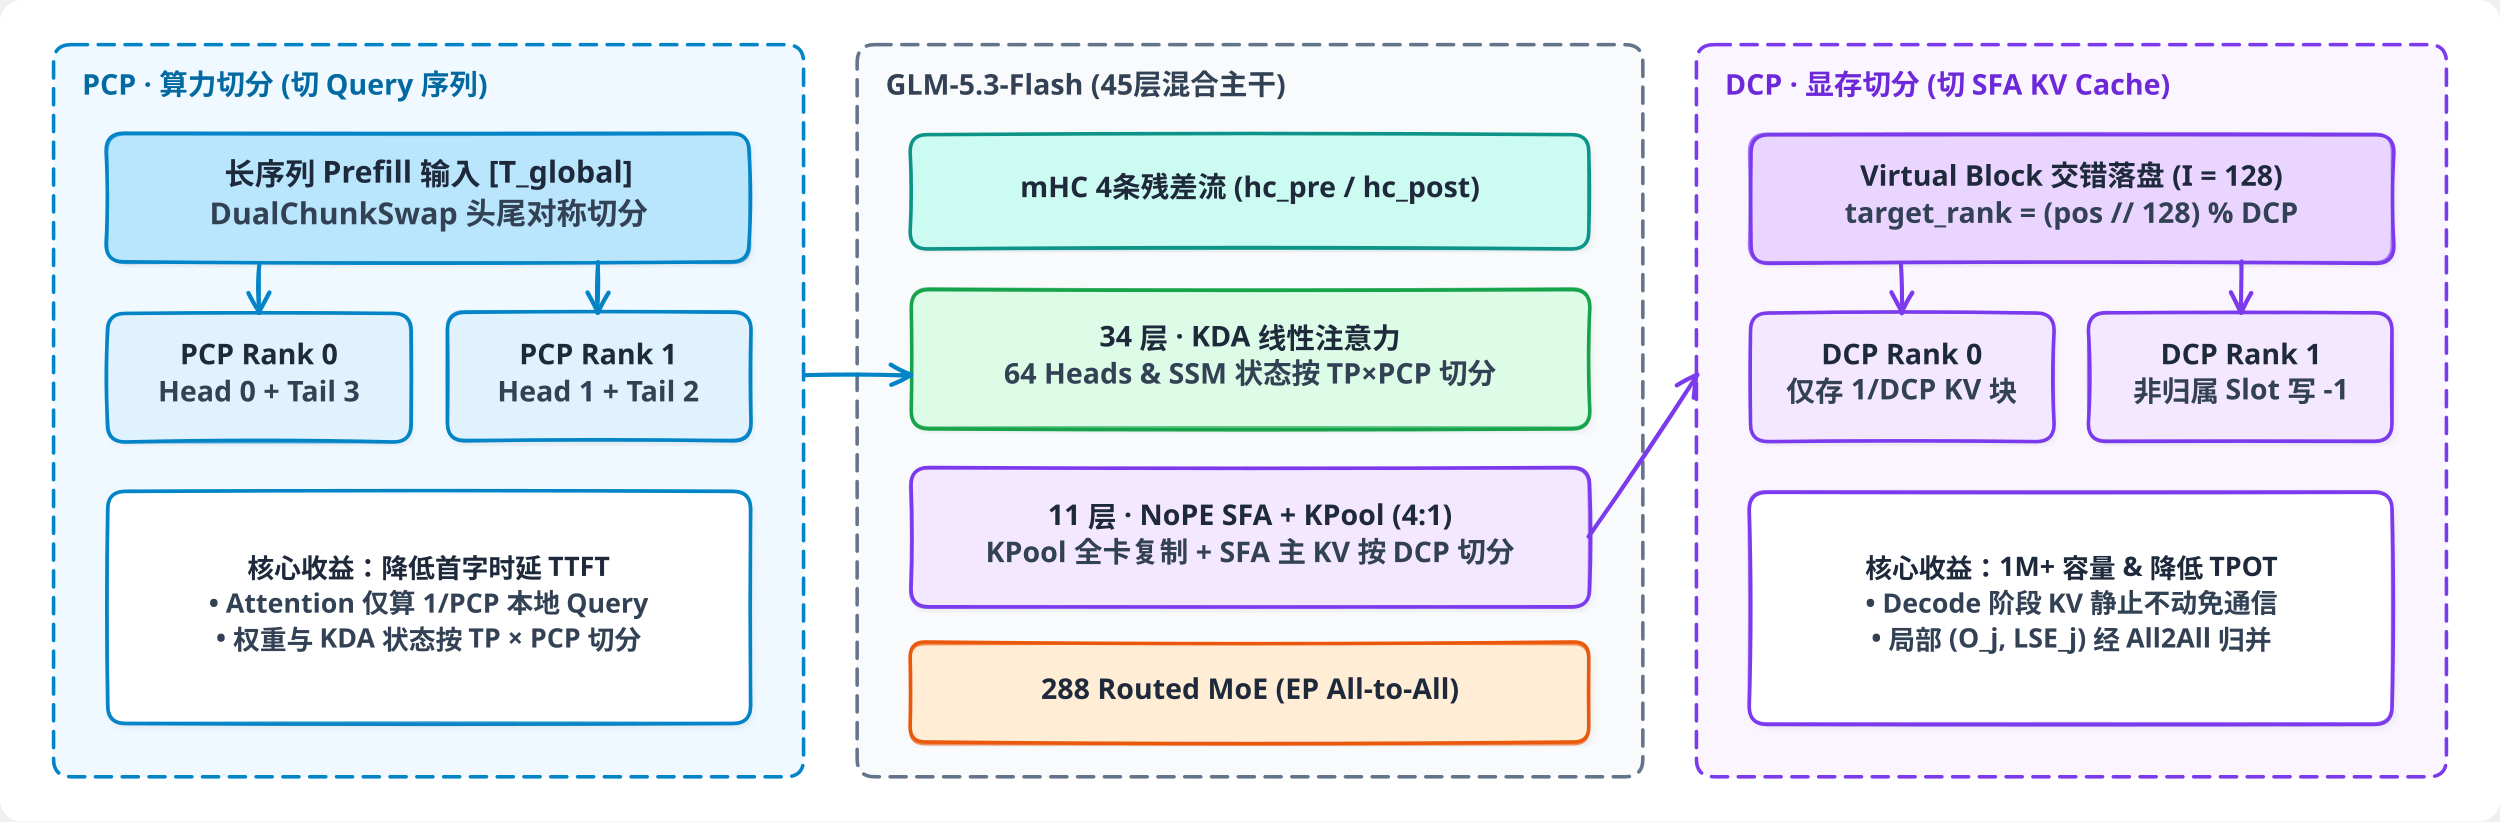
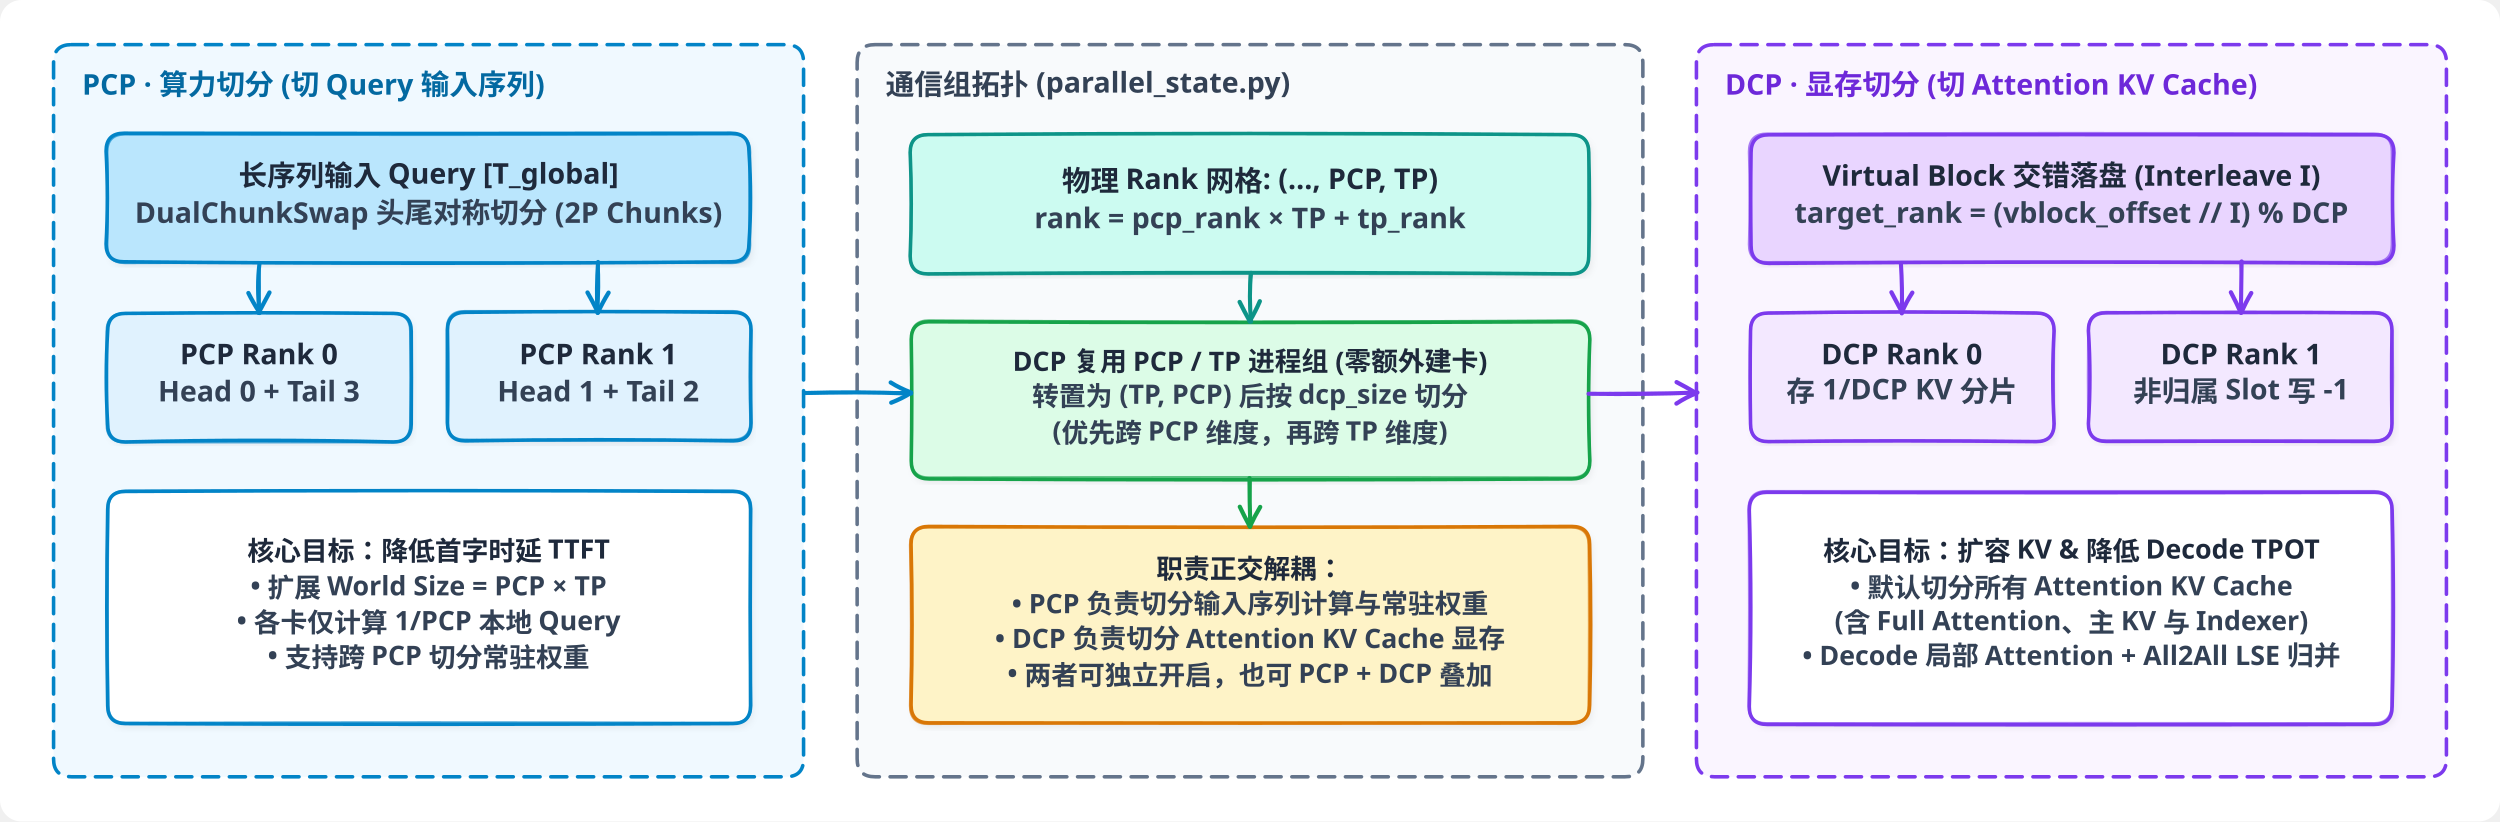
<svg xmlns="http://www.w3.org/2000/svg" viewBox="0 0 1400 460" width="1400" height="460" font-family="'Comic Sans MS', 'Segoe Print', 'Bradley Hand', 'Chalkboard SE', 'Microsoft YaHei', sans-serif">
  <defs>
    <filter id="paper-shadow" x="-2%" y="-2%" width="104%" height="106%">
      <feDropShadow dx="1.5" dy="2.5" stdDeviation="2" flood-color="#0f172a" flood-opacity="0.07" />
    </filter>
  </defs>
  <rect x="0" y="0" width="1400" height="460" fill="#ffffff" rx="12" />
  <path d="M 40.0 25 L 440.0 25 Q 450 25 450 35.0 L 450 425.0 Q 450 435 440.0 435 L 40.0 435 Q 30 435 30 425.0 L 30 35.0 Q 30 25 40.0 25 Z" fill="#f0f9ff" stroke="none" />
  <path d="M 40.0 25 L 440.0 25 Q 450 25 450 35.0 L 450 425.0 Q 450 435 440.0 435 L 40.0 435 Q 30 435 30 425.0 L 30 35.0 Q 30 25 40.0 25 Z" fill="none" stroke="#0284c7" stroke-width="2" stroke-linecap="round" stroke-linejoin="round" opacity="1" stroke-dasharray="9 6" />
  <path d="M 70.0 75 L 410.0 75 Q 420 75 420 85.0 L 420 137.0 Q 420 147 410.0 147 L 70.0 147 Q 60 147 60 137.0 L 60 85.0 Q 60 75 70.0 75 Z" fill="#bae6fd" stroke="none" filter="url(#paper-shadow)" />
  <path d="M 69.4 74.6 Q 240.0 74.9 409.4 74.6 Q 419.4 74.6 419.4 84.6 Q 421.2 111.0 419.4 136.6 Q 419.4 146.6 409.4 146.6 Q 240.0 148.2 69.4 146.6 Q 59.4 146.6 59.4 136.6 Q 60.8 111.0 59.4 84.6 Q 59.4 74.6 69.4 74.6" fill="none" stroke="#0284c7" stroke-width="2" stroke-linecap="round" stroke-linejoin="round" opacity="1" />
  <path d="M 70.0 75.2 Q 240.0 75.7 410.0 75.2 Q 420.0 75.2 420.0 85.2 Q 419.5 111.0 420.0 137.2 Q 420.0 147.2 410.0 147.2 Q 240.0 146.6 70.0 147.2 Q 60.0 147.2 60.0 137.2 Q 60.7 111.0 60.0 85.2 Q 60.0 75.2 70.0 75.2" fill="none" stroke="#0284c7" stroke-width="1.5" stroke-linecap="round" stroke-linejoin="round" opacity="0.65" />
  <path d="M 70.0 175 L 220.0 175 Q 230 175 230 185.0 L 230 237.0 Q 230 247 220.0 247 L 70.0 247 Q 60 247 60 237.0 L 60 185.0 Q 60 175 70.0 175 Z" fill="#e0f2fe" stroke="none" filter="url(#paper-shadow)" />
  <path d="M 70.3 175.5 Q 145.0 174.8 220.3 175.5 Q 230.3 175.5 230.3 185.5 Q 230.5 211.0 230.3 237.5 Q 230.3 247.5 220.3 247.5 Q 145.0 245.7 70.3 247.5 Q 60.3 247.5 60.3 237.5 Q 58.7 211.0 60.3 185.5 Q 60.3 175.5 70.3 175.5" fill="none" stroke="#0284c7" stroke-width="2" stroke-linecap="round" stroke-linejoin="round" opacity="1" />
  <path d="M 69.8 175.6 Q 145.0 174.7 219.8 175.6 Q 229.8 175.6 229.8 185.6 Q 230.4 211.0 229.8 237.6 Q 229.8 247.6 219.8 247.6 Q 145.0 247.6 69.8 247.6 Q 59.8 247.6 59.8 237.6 Q 60.1 211.0 59.8 185.6 Q 59.8 175.6 69.8 175.6" fill="none" stroke="#0284c7" stroke-width="1.5" stroke-linecap="round" stroke-linejoin="round" opacity="0.65" />
  <path d="M 260.0 175 L 410.0 175 Q 420 175 420 185.0 L 420 237.0 Q 420 247 410.0 247 L 260.0 247 Q 250 247 250 237.0 L 250 185.0 Q 250 175 260.0 175 Z" fill="#e0f2fe" stroke="none" filter="url(#paper-shadow)" />
  <path d="M 260.6 174.9 Q 335.0 174.1 410.6 174.9 Q 420.6 174.9 420.6 184.9 Q 420.1 211.0 420.6 236.9 Q 420.6 246.9 410.6 246.9 Q 335.0 245.6 260.6 246.9 Q 250.6 246.9 250.6 236.9 Q 251.0 211.0 250.6 184.9 Q 250.6 174.9 260.6 174.9" fill="none" stroke="#0284c7" stroke-width="2" stroke-linecap="round" stroke-linejoin="round" opacity="1" />
  <path d="M 260.3 174.3 Q 335.0 174.3 410.3 174.3 Q 420.3 174.3 420.3 184.3 Q 419.4 211.0 420.3 236.3 Q 420.3 246.3 410.3 246.3 Q 335.0 247.0 260.3 246.3 Q 250.3 246.3 250.3 236.3 Q 249.9 211.0 250.3 184.3 Q 250.3 174.3 260.3 174.3" fill="none" stroke="#0284c7" stroke-width="1.5" stroke-linecap="round" stroke-linejoin="round" opacity="0.65" />
  <path d="M 70.0 275 L 410.0 275 Q 420 275 420 285.0 L 420 395.0 Q 420 405 410.0 405 L 70.0 405 Q 60 405 60 395.0 L 60 285.0 Q 60 275 70.0 275 Z" fill="#ffffff" stroke="none" filter="url(#paper-shadow)" />
  <path d="M 70.3 275.2 Q 240.0 274.3 410.3 275.2 Q 420.3 275.2 420.3 285.2 Q 420.0 340.0 420.3 395.2 Q 420.3 405.2 410.3 405.2 Q 240.0 406.0 70.3 405.2 Q 60.3 405.2 60.3 395.2 Q 59.3 340.0 60.3 285.2 Q 60.3 275.2 70.3 275.2" fill="none" stroke="#0284c7" stroke-width="2" stroke-linecap="round" stroke-linejoin="round" opacity="1" />
  <path d="M 70.6 274.9 Q 240.0 274.4 410.6 274.9 Q 420.6 274.9 420.6 284.9 Q 419.3 340.0 420.6 394.9 Q 420.6 404.9 410.6 404.9 Q 240.0 404.3 70.6 404.9 Q 60.6 404.9 60.6 394.9 Q 59.9 340.0 60.6 284.9 Q 60.6 274.9 70.6 274.9" fill="none" stroke="#0284c7" stroke-width="1.5" stroke-linecap="round" stroke-linejoin="round" opacity="0.65" />
  <path d="M 490.0 25 L 910.0 25 Q 920 25 920 35.0 L 920 425.0 Q 920 435 910.0 435 L 490.0 435 Q 480 435 480 425.0 L 480 35.0 Q 480 25 490.0 25 Z" fill="#f8fafc" stroke="none" />
  <path d="M 490.0 25 L 910.0 25 Q 920 25 920 35.0 L 920 425.0 Q 920 435 910.0 435 L 490.0 435 Q 480 435 480 425.0 L 480 35.0 Q 480 25 490.0 25 Z" fill="none" stroke="#64748b" stroke-width="2" stroke-linecap="round" stroke-linejoin="round" opacity="1" stroke-dasharray="9 6" />
-   <path d="M 519.6 75 L 880.4 75 Q 890 75 890 84.6 L 890 129.4 Q 890 139 880.4 139 L 519.6 139 Q 510 139 510 129.4 L 510 84.6 Q 510 75 519.6 75 Z" fill="#ccfbf1" stroke="none" filter="url(#paper-shadow)" />
-   <path d="M 519.3 75.4 Q 700.0 74.1 880.1 75.4 Q 889.7 75.4 889.7 85.0 Q 890.5 107.0 889.7 129.8 Q 889.7 139.4 880.1 139.4 Q 700.0 137.9 519.3 139.4 Q 509.7 139.4 509.7 129.8 Q 510.9 107.0 509.7 85.0 Q 509.7 75.4 519.3 75.4" fill="none" stroke="#0d9488" stroke-width="2" stroke-linecap="round" stroke-linejoin="round" opacity="1" />
-   <path d="M 519.3 75.4 Q 700.0 74.4 880.1 75.4 Q 889.7 75.4 889.7 85.0 Q 889.2 107.0 889.7 129.8 Q 889.7 139.4 880.1 139.4 Q 700.0 139.1 519.3 139.4 Q 509.7 139.4 509.7 129.8 Q 510.8 107.0 509.7 85.0 Q 509.7 75.4 519.3 75.4" fill="none" stroke="#0d9488" stroke-width="1.5" stroke-linecap="round" stroke-linejoin="round" opacity="0.65" />
-   <path d="M 520.0 162 L 880.0 162 Q 890 162 890 172.0 L 890 230.0 Q 890 240 880.0 240 L 520.0 240 Q 510 240 510 230.0 L 510 172.0 Q 510 162 520.0 162 Z" fill="#dcfce7" stroke="none" filter="url(#paper-shadow)" />
-   <path d="M 520.3 162.2 Q 700.0 163.0 880.3 162.2 Q 890.3 162.2 890.3 172.2 Q 888.9 201.0 890.3 230.2 Q 890.3 240.2 880.3 240.2 Q 700.0 241.2 520.3 240.2 Q 510.3 240.2 510.3 230.2 Q 510.9 201.0 510.3 172.2 Q 510.3 162.2 520.3 162.2" fill="none" stroke="#16a34a" stroke-width="2" stroke-linecap="round" stroke-linejoin="round" opacity="1" />
-   <path d="M 520.3 161.5 Q 700.0 162.9 880.3 161.5 Q 890.3 161.5 890.3 171.5 Q 889.1 201.0 890.3 229.5 Q 890.3 239.5 880.3 239.5 Q 700.0 239.1 520.3 239.5 Q 510.3 239.5 510.3 229.5 Q 510.4 201.0 510.3 171.5 Q 510.3 161.5 520.3 161.5" fill="none" stroke="#16a34a" stroke-width="1.5" stroke-linecap="round" stroke-linejoin="round" opacity="0.65" />
-   <path d="M 520.0 262 L 880.0 262 Q 890 262 890 272.0 L 890 330.0 Q 890 340 880.0 340 L 520.0 340 Q 510 340 510 330.0 L 510 272.0 Q 510 262 520.0 262 Z" fill="#f3e8ff" stroke="none" filter="url(#paper-shadow)" />
-   <path d="M 520.2 261.8 Q 700.0 262.8 880.2 261.8 Q 890.2 261.8 890.2 271.8 Q 891.4 301.0 890.2 329.8 Q 890.2 339.8 880.2 339.8 Q 700.0 340.1 520.2 339.8 Q 510.2 339.8 510.2 329.8 Q 511.3 301.0 510.2 271.8 Q 510.2 261.8 520.2 261.8" fill="none" stroke="#7c3aed" stroke-width="2" stroke-linecap="round" stroke-linejoin="round" opacity="1" />
-   <path d="M 519.7 262.3 Q 700.0 261.9 879.7 262.3 Q 889.7 262.3 889.7 272.3 Q 890.2 301.0 889.7 330.3 Q 889.7 340.3 879.7 340.3 Q 700.0 339.3 519.7 340.3 Q 509.7 340.3 509.7 330.3 Q 510.8 301.0 509.7 272.3 Q 509.7 262.3 519.7 262.3" fill="none" stroke="#7c3aed" stroke-width="1.5" stroke-linecap="round" stroke-linejoin="round" opacity="0.65" />
-   <path d="M 518.4 360 L 881.6 360 Q 890 360 890 368.4 L 890 407.6 Q 890 416 881.6 416 L 518.4 416 Q 510 416 510 407.6 L 510 368.4 Q 510 360 518.4 360 Z" fill="#ffedd5" stroke="none" filter="url(#paper-shadow)" />
-   <path d="M 518.1 359.5 Q 700.0 361.4 881.3 359.5 Q 889.7 359.5 889.7 367.9 Q 889.6 388.0 889.7 407.1 Q 889.7 415.5 881.3 415.5 Q 700.0 417.3 518.1 415.5 Q 509.7 415.5 509.7 407.1 Q 510.2 388.0 509.7 367.9 Q 509.7 359.5 518.1 359.5" fill="none" stroke="#ea580c" stroke-width="2" stroke-linecap="round" stroke-linejoin="round" opacity="1" />
-   <path d="M 518.0 360.7 Q 700.0 359.9 881.2 360.7 Q 889.6 360.7 889.6 369.1 Q 889.1 388.0 889.6 408.3 Q 889.6 416.7 881.2 416.7 Q 700.0 417.0 518.0 416.7 Q 509.6 416.7 509.6 408.3 Q 509.8 388.0 509.6 369.1 Q 509.6 360.7 518.0 360.7" fill="none" stroke="#ea580c" stroke-width="1.5" stroke-linecap="round" stroke-linejoin="round" opacity="0.65" />
+   <path d="M 520.0 75 L 880.0 75 Q 890 75 890 85.0 L 890 143.0 Q 890 153 880.0 153 L 520.0 153 Q 510 153 510 143.0 L 510 85.0 Q 510 75 520.0 75 Z" fill="#ccfbf1" stroke="none" filter="url(#paper-shadow)" />
+   <path d="M 519.7 75.4 Q 700.0 74.1 879.7 75.4 Q 889.7 75.4 889.7 85.4 Q 890.5 114.0 889.7 143.4 Q 889.7 153.4 879.7 153.4 Q 700.0 151.9 519.7 153.4 Q 509.7 153.4 509.7 143.4 Q 510.9 114.0 509.7 85.4 Q 509.7 75.4 519.7 75.4" fill="none" stroke="#0d9488" stroke-width="2" stroke-linecap="round" stroke-linejoin="round" opacity="1" />
+   <path d="M 519.7 75.4 Q 700.0 74.4 879.7 75.4 Q 889.7 75.4 889.7 85.4 Q 889.2 114.0 889.7 143.4 Q 889.7 153.4 879.7 153.4 Q 700.0 153.1 519.7 153.4 Q 509.7 153.4 509.7 143.4 Q 510.8 114.0 509.7 85.4 Q 509.7 75.4 519.7 75.4" fill="none" stroke="#0d9488" stroke-width="1.5" stroke-linecap="round" stroke-linejoin="round" opacity="0.65" />
+   <path d="M 520.0 180 L 880.0 180 Q 890 180 890 190.0 L 890 258.0 Q 890 268 880.0 268 L 520.0 268 Q 510 268 510 258.0 L 510 190.0 Q 510 180 520.0 180 Z" fill="#dcfce7" stroke="none" filter="url(#paper-shadow)" />
+   <path d="M 520.3 180.2 Q 700.0 181.0 880.3 180.2 Q 890.3 180.2 890.3 190.2 Q 888.9 224.0 890.3 258.2 Q 890.3 268.2 880.3 268.2 Q 700.0 269.2 520.3 268.2 Q 510.3 268.2 510.3 258.2 Q 510.9 224.0 510.3 190.2 Q 510.3 180.2 520.3 180.2" fill="none" stroke="#16a34a" stroke-width="2" stroke-linecap="round" stroke-linejoin="round" opacity="1" />
+   <path d="M 520.3 179.5 Q 700.0 180.9 880.3 179.5 Q 890.3 179.5 890.3 189.5 Q 889.1 224.0 890.3 257.5 Q 890.3 267.5 880.3 267.5 Q 700.0 267.1 520.3 267.5 Q 510.3 267.5 510.3 257.5 Q 510.4 224.0 510.3 189.5 Q 510.3 179.5 520.3 179.5" fill="none" stroke="#16a34a" stroke-width="1.5" stroke-linecap="round" stroke-linejoin="round" opacity="0.65" />
+   <path d="M 520.0 295 L 880.0 295 Q 890 295 890 305.0 L 890 395.0 Q 890 405 880.0 405 L 520.0 405 Q 510 405 510 395.0 L 510 305.0 Q 510 295 520.0 295 Z" fill="#fef3c7" stroke="none" filter="url(#paper-shadow)" />
+   <path d="M 520.2 294.8 Q 700.0 295.8 880.2 294.8 Q 890.2 294.8 890.2 304.8 Q 891.4 350.0 890.2 394.8 Q 890.2 404.8 880.2 404.8 Q 700.0 405.1 520.2 404.8 Q 510.2 404.8 510.2 394.8 Q 511.3 350.0 510.2 304.8 Q 510.2 294.8 520.2 294.8" fill="none" stroke="#d97706" stroke-width="2" stroke-linecap="round" stroke-linejoin="round" opacity="1" />
+   <path d="M 519.7 295.3 Q 700.0 294.9 879.7 295.3 Q 889.7 295.3 889.7 305.3 Q 890.2 350.0 889.7 395.3 Q 889.7 405.3 879.7 405.3 Q 700.0 404.3 519.7 405.3 Q 509.7 405.3 509.7 395.3 Q 510.8 350.0 509.7 305.3 Q 509.7 295.3 519.7 295.3" fill="none" stroke="#d97706" stroke-width="1.5" stroke-linecap="round" stroke-linejoin="round" opacity="0.65" />
  <path d="M 960.0 25 L 1360.0 25 Q 1370 25 1370 35.0 L 1370 425.0 Q 1370 435 1360.0 435 L 960.0 435 Q 950 435 950 425.0 L 950 35.0 Q 950 25 960.0 25 Z" fill="#faf5ff" stroke="none" />
  <path d="M 960.0 25 L 1360.0 25 Q 1370 25 1370 35.0 L 1370 425.0 Q 1370 435 1360.0 435 L 960.0 435 Q 950 435 950 425.0 L 950 35.0 Q 950 25 960.0 25 Z" fill="none" stroke="#7c3aed" stroke-width="2" stroke-linecap="round" stroke-linejoin="round" opacity="1" stroke-dasharray="9 6" />
  <path d="M 990.0 75 L 1330.0 75 Q 1340 75 1340 85.0 L 1340 137.0 Q 1340 147 1330.0 147 L 990.0 147 Q 980 147 980 137.0 L 980 85.0 Q 980 75 990.0 75 Z" fill="#e9d5ff" stroke="none" filter="url(#paper-shadow)" />
  <path d="M 990.6 75.5 Q 1160.0 75.3 1330.6 75.5 Q 1340.6 75.5 1340.6 85.5 Q 1339.0 111.0 1340.6 137.5 Q 1340.6 147.5 1330.6 147.5 Q 1160.0 146.1 990.6 147.5 Q 980.6 147.5 980.6 137.5 Q 980.2 111.0 980.6 85.5 Q 980.6 75.5 990.6 75.5" fill="none" stroke="#7c3aed" stroke-width="2" stroke-linecap="round" stroke-linejoin="round" opacity="1" />
  <path d="M 989.5 74.9 Q 1160.0 74.3 1329.5 74.9 Q 1339.5 74.9 1339.5 84.9 Q 1339.8 111.0 1339.5 136.9 Q 1339.5 146.9 1329.5 146.9 Q 1160.0 146.3 989.5 146.9 Q 979.5 146.9 979.5 136.9 Q 980.3 111.0 979.5 84.9 Q 979.5 74.9 989.5 74.9" fill="none" stroke="#7c3aed" stroke-width="1.5" stroke-linecap="round" stroke-linejoin="round" opacity="0.65" />
  <path d="M 990.0 175 L 1140.0 175 Q 1150 175 1150 185.0 L 1150 237.0 Q 1150 247 1140.0 247 L 990.0 247 Q 980 247 980 237.0 L 980 185.0 Q 980 175 990.0 175 Z" fill="#f3e8ff" stroke="none" filter="url(#paper-shadow)" />
  <path d="M 990.3 175.3 Q 1065.0 174.1 1140.3 175.3 Q 1150.3 175.3 1150.3 185.3 Q 1148.8 211.0 1150.3 237.3 Q 1150.3 247.3 1140.3 247.3 Q 1065.0 246.5 990.3 247.3 Q 980.3 247.3 980.3 237.3 Q 979.9 211.0 980.3 185.3 Q 980.3 175.3 990.3 175.3" fill="none" stroke="#7c3aed" stroke-width="2" stroke-linecap="round" stroke-linejoin="round" opacity="1" />
  <path d="M 990.2 175.3 Q 1065.0 174.1 1140.2 175.3 Q 1150.2 175.3 1150.2 185.3 Q 1149.9 211.0 1150.2 237.3 Q 1150.2 247.3 1140.2 247.3 Q 1065.0 246.2 990.2 247.3 Q 980.2 247.3 980.2 237.3 Q 979.8 211.0 980.2 185.3 Q 980.2 175.3 990.2 175.3" fill="none" stroke="#7c3aed" stroke-width="1.5" stroke-linecap="round" stroke-linejoin="round" opacity="0.65" />
  <path d="M 1180.0 175 L 1330.0 175 Q 1340 175 1340 185.0 L 1340 237.0 Q 1340 247 1330.0 247 L 1180.0 247 Q 1170 247 1170 237.0 L 1170 185.0 Q 1170 175 1180.0 175 Z" fill="#f3e8ff" stroke="none" filter="url(#paper-shadow)" />
  <path d="M 1179.5 175.2 Q 1255.0 174.6 1329.5 175.2 Q 1339.5 175.2 1339.5 185.2 Q 1339.1 211.0 1339.5 237.2 Q 1339.5 247.2 1329.5 247.2 Q 1255.0 246.9 1179.5 247.2 Q 1169.5 247.2 1169.5 237.2 Q 1171.2 211.0 1169.5 185.2 Q 1169.5 175.2 1179.5 175.2" fill="none" stroke="#7c3aed" stroke-width="2" stroke-linecap="round" stroke-linejoin="round" opacity="1" />
  <path d="M 1179.5 174.8 Q 1255.0 175.7 1329.5 174.8 Q 1339.5 174.8 1339.5 184.8 Q 1340.5 211.0 1339.5 236.8 Q 1339.5 246.8 1329.5 246.8 Q 1255.0 246.9 1179.5 246.8 Q 1169.5 246.8 1169.5 236.8 Q 1169.2 211.0 1169.5 184.8 Q 1169.5 174.8 1179.5 174.8" fill="none" stroke="#7c3aed" stroke-width="1.5" stroke-linecap="round" stroke-linejoin="round" opacity="0.65" />
  <path d="M 990.0 275 L 1330.0 275 Q 1340 275 1340 285.0 L 1340 395.0 Q 1340 405 1330.0 405 L 990.0 405 Q 980 405 980 395.0 L 980 285.0 Q 980 275 990.0 275 Z" fill="#ffffff" stroke="none" filter="url(#paper-shadow)" />
  <path d="M 989.6 275.7 Q 1160.0 276.1 1329.6 275.7 Q 1339.6 275.7 1339.6 285.7 Q 1341.0 340.0 1339.6 395.7 Q 1339.6 405.7 1329.6 405.7 Q 1160.0 406.1 989.6 405.7 Q 979.6 405.7 979.6 395.7 Q 981.3 340.0 979.6 285.7 Q 979.6 275.7 989.6 275.7" fill="none" stroke="#7c3aed" stroke-width="2" stroke-linecap="round" stroke-linejoin="round" opacity="1" />
  <path d="M 989.3 275.1 Q 1160.0 275.1 1329.3 275.1 Q 1339.3 275.1 1339.3 285.1 Q 1339.9 340.0 1339.3 395.1 Q 1339.3 405.1 1329.3 405.1 Q 1160.0 404.9 989.3 405.1 Q 979.3 405.1 979.3 395.1 Q 979.9 340.0 979.3 285.1 Q 979.3 275.1 989.3 275.1" fill="none" stroke="#7c3aed" stroke-width="1.5" stroke-linecap="round" stroke-linejoin="round" opacity="0.65" />
  <path d="M 145.3 147.6 Q 143.7 160.8 145.4 175.3" fill="none" stroke="#0284c7" stroke-width="2.3" stroke-linecap="round" />
  <path d="M 145.1 146.8 Q 145.7 160.6 145.1 175.3" fill="none" stroke="#0284c7" stroke-width="1.4" stroke-linecap="round" />
  <path d="M 144.8 175.2 Q 148.0 169.3 150.9 163.8" fill="none" stroke="#0284c7" stroke-width="2.4" stroke-linecap="round" />
  <path d="M 145.2 174.8 Q 141.6 169.2 139.1 164.1" fill="none" stroke="#0284c7" stroke-width="2.4" stroke-linecap="round" />
  <path d="M 334.9 146.7 Q 333.9 161.9 334.6 175.2" fill="none" stroke="#0284c7" stroke-width="2.3" stroke-linecap="round" />
  <path d="M 335.1 147.4 Q 335.9 160.2 334.8 175.1" fill="none" stroke="#0284c7" stroke-width="1.4" stroke-linecap="round" />
  <path d="M 334.8 175.1 Q 337.4 169.4 340.8 163.9" fill="none" stroke="#0284c7" stroke-width="2.4" stroke-linecap="round" />
  <path d="M 334.9 175.0 Q 331.9 168.9 329.0 163.8" fill="none" stroke="#0284c7" stroke-width="2.4" stroke-linecap="round" />
+   <path d="M 700.6 152.8 Q 699.3 165.5 700.6 180.1" fill="none" stroke="#0d9488" stroke-width="2.3" stroke-linecap="round" />
+   <path d="M 700.0 152.7 Q 699.5 167.3 700.4 179.9" fill="none" stroke="#0d9488" stroke-width="1.4" stroke-linecap="round" />
+   <path d="M 699.8 179.9 Q 703.2 174.2 705.5 168.7" fill="none" stroke="#0d9488" stroke-width="2.4" stroke-linecap="round" />
+   <path d="M 700.0 180.1 Q 696.6 174.0 694.2 169.1" fill="none" stroke="#0d9488" stroke-width="2.4" stroke-linecap="round" />
+   <path d="M 699.7 267.7 Q 699.7 280.7 700.2 294.9" fill="none" stroke="#16a34a" stroke-width="2.3" stroke-linecap="round" />
+   <path d="M 700.3 268.1 Q 699.8 281.7 699.8 295.0" fill="none" stroke="#16a34a" stroke-width="1.4" stroke-linecap="round" />
+   <path d="M 699.9 294.9 Q 702.6 289.1 705.7 283.9" fill="none" stroke="#16a34a" stroke-width="2.4" stroke-linecap="round" />
+   <path d="M 699.9 294.8 Q 696.7 288.9 694.3 283.8" fill="none" stroke="#16a34a" stroke-width="2.4" stroke-linecap="round" />
  <path d="M 1064.5 147.3 Q 1065.4 161.7 1065.0 175.5" fill="none" stroke="#7c3aed" stroke-width="2.3" stroke-linecap="round" />
  <path d="M 1064.9 147.2 Q 1064.7 160.2 1065.3 174.7" fill="none" stroke="#7c3aed" stroke-width="1.4" stroke-linecap="round" />
  <path d="M 1065.0 175.0 Q 1067.5 169.1 1070.9 163.9" fill="none" stroke="#7c3aed" stroke-width="2.4" stroke-linecap="round" />
  <path d="M 1065.2 175.0 Q 1062.5 169.9 1059.2 163.7" fill="none" stroke="#7c3aed" stroke-width="2.4" stroke-linecap="round" />
  <path d="M 1255.3 146.4 Q 1255.1 162.5 1254.9 174.9" fill="none" stroke="#7c3aed" stroke-width="2.3" stroke-linecap="round" />
  <path d="M 1254.8 147.4 Q 1255.6 160.3 1255.2 174.7" fill="none" stroke="#7c3aed" stroke-width="1.4" stroke-linecap="round" />
  <path d="M 1255.1 175.2 Q 1257.5 169.5 1260.7 164.1" fill="none" stroke="#7c3aed" stroke-width="2.4" stroke-linecap="round" />
  <path d="M 1254.8 175.0 Q 1252.6 169.9 1249.3 163.7" fill="none" stroke="#7c3aed" stroke-width="2.4" stroke-linecap="round" />
-   <path d="M 450.4 210.1 Q 479.1 209.2 510.2 210.4" fill="none" stroke="#0284c7" stroke-width="2.3" stroke-linecap="round" />
-   <path d="M 450.2 210.2 Q 480.2 210.1 509.9 209.6" fill="none" stroke="#0284c7" stroke-width="1.4" stroke-linecap="round" />
-   <path d="M 510.2 209.8 Q 504.0 207.5 498.8 204.2" fill="none" stroke="#0284c7" stroke-width="2.4" stroke-linecap="round" />
-   <path d="M 509.8 210.2 Q 505.0 213.2 499.1 215.5" fill="none" stroke="#0284c7" stroke-width="2.4" stroke-linecap="round" />
-   <path d="M 889.6 300.5 Q 921.1 256.0 950.6 209.8" fill="none" stroke="#7c3aed" stroke-width="2.3" stroke-linecap="round" />
-   <path d="M 890.2 300.3 Q 920.3 254.8 950.1 210.3" fill="none" stroke="#7c3aed" stroke-width="1.4" stroke-linecap="round" />
-   <path d="M 949.8 210.1 Q 944.2 212.6 939.0 215.8" fill="none" stroke="#7c3aed" stroke-width="2.4" stroke-linecap="round" />
-   <path d="M 949.9 210.2 Q 949.2 215.7 948.5 222.7" fill="none" stroke="#7c3aed" stroke-width="2.4" stroke-linecap="round" />
-   <text x="46.0" y="53.0" font-size="16" font-weight="700" fill="#0369a1" text-anchor="start">PCP · 算力切分 (切 Query 序列)</text>
-   <text x="240.0" y="103.5" font-size="17" font-weight="700" fill="#1e293b" text-anchor="middle">长序列 Prefill 输入 [T_global]</text>
-   <text x="240.0" y="125.6" font-size="17" font-weight="600" fill="#334155" text-anchor="middle">DualChunkSwap 头尾对称切分</text>
+   <path d="M 450.4 220.1 Q 479.1 219.2 510.2 220.4" fill="none" stroke="#0284c7" stroke-width="2.3" stroke-linecap="round" />
+   <path d="M 450.2 220.2 Q 480.2 220.1 509.9 219.6" fill="none" stroke="#0284c7" stroke-width="1.4" stroke-linecap="round" />
+   <path d="M 510.2 219.8 Q 504.0 217.5 498.8 214.2" fill="none" stroke="#0284c7" stroke-width="2.4" stroke-linecap="round" />
+   <path d="M 509.8 220.2 Q 505.0 223.2 499.1 225.5" fill="none" stroke="#0284c7" stroke-width="2.4" stroke-linecap="round" />
+   <path d="M 889.6 220.5 Q 921.1 221.0 950.6 219.8" fill="none" stroke="#7c3aed" stroke-width="2.3" stroke-linecap="round" />
+   <path d="M 890.2 220.3 Q 920.3 219.8 950.1 220.3" fill="none" stroke="#7c3aed" stroke-width="1.4" stroke-linecap="round" />
+   <path d="M 949.8 220.1 Q 944.1 216.7 938.9 214.0" fill="none" stroke="#7c3aed" stroke-width="2.4" stroke-linecap="round" />
+   <path d="M 949.9 220.2 Q 944.3 222.4 938.8 226.0" fill="none" stroke="#7c3aed" stroke-width="2.4" stroke-linecap="round" />
+   <text x="46.0" y="53.0" font-size="16" font-weight="700" fill="#0369a1" text-anchor="start">PCP · 算力切分 (切 Query 输入序列)</text>
+   <text x="240.0" y="104.0" font-size="16" font-weight="700" fill="#1e293b" text-anchor="middle">长序列输入 Query [T_global]</text>
+   <text x="240.0" y="124.8" font-size="16" font-weight="600" fill="#334155" text-anchor="middle">DualChunkSwap 头尾对称切分 (2P Chunks)</text>
  <text x="145.0" y="204.0" font-size="16" font-weight="700" fill="#1e293b" text-anchor="middle">PCP Rank 0</text>
  <text x="145.0" y="224.8" font-size="16" font-weight="600" fill="#334155" text-anchor="middle">Head 0 + Tail 3</text>
  <text x="335.0" y="204.0" font-size="16" font-weight="700" fill="#1e293b" text-anchor="middle">PCP Rank 1</text>
  <text x="335.0" y="224.8" font-size="16" font-weight="600" fill="#334155" text-anchor="middle">Head 1 + Tail 2</text>
-   <text x="240.0" y="323.6" font-size="15" font-weight="700" fill="#1e293b" text-anchor="middle">核心收益：降低首字时延 TTFT</text>
-   <text x="240.0" y="343.1" font-size="15" font-weight="600" fill="#334155" text-anchor="middle">• Attention 仅算 1/PCP 本地 Query</text>
-   <text x="240.0" y="362.6" font-size="15" font-weight="600" fill="#334155" text-anchor="middle">• 权重与 KDA 状态按 TP × PCP 切分</text>
-   <text x="496.0" y="53.0" font-size="16" font-weight="700" fill="#334155" text-anchor="start">GLM-5.3-Flash (45层混合主干)</text>
-   <text x="700.0" y="110.4" font-size="16" font-weight="700" fill="#1e293b" text-anchor="middle">mHC 4条残差流 (hc_pre / hc_post)</text>
-   <text x="700.0" y="194.0" font-size="16" font-weight="700" fill="#1e293b" text-anchor="middle">34 层 · KDA 线性注意力</text>
-   <text x="700.0" y="214.8" font-size="16" font-weight="600" fill="#334155" text-anchor="middle">64 Heads &amp; SSM 状态按 TP×PCP 切分</text>
-   <text x="700.0" y="294.0" font-size="16" font-weight="700" fill="#1e293b" text-anchor="middle">11 层 · NoPE SFA + KPool (4:1)</text>
-   <text x="700.0" y="314.8" font-size="16" font-weight="600" fill="#334155" text-anchor="middle">KPool 全卡复制 + SFA 主 KV 按 DCP 切分</text>
-   <text x="700.0" y="391.4" font-size="16" font-weight="700" fill="#1e293b" text-anchor="middle">288 Routed MoE (EP All-to-All)</text>
-   <text x="966.0" y="53.0" font-size="16" font-weight="700" fill="#6d28d9" text-anchor="start">DCP · 显存切分 (切 SFA KV Cache)</text>
-   <text x="1160.0" y="104.0" font-size="16" font-weight="700" fill="#1e293b" text-anchor="middle">Virtual Block 交错落盘 (I = 128)</text>
-   <text x="1160.0" y="124.8" font-size="16" font-weight="600" fill="#334155" text-anchor="middle">target_rank = (pos // 128) % DCP</text>
+   <text x="240.0" y="313.9" font-size="15" font-weight="700" fill="#1e293b" text-anchor="middle">核心目标：降低首字时延 TTFT</text>
+   <text x="240.0" y="333.4" font-size="15" font-weight="600" fill="#334155" text-anchor="middle">• 扩展 World Size = PCP × TP</text>
+   <text x="240.0" y="352.9" font-size="15" font-weight="600" fill="#334155" text-anchor="middle">• 各卡仅计算 1/PCP 本地 Query</text>
+   <text x="240.0" y="372.4" font-size="15" font-weight="600" fill="#334155" text-anchor="middle">• 支持跨 PCP 切分常驻权重</text>
+   <text x="496.0" y="53.0" font-size="16" font-weight="700" fill="#334155" text-anchor="start">通信组拓扑 (parallel_state.py)</text>
+   <text x="700.0" y="107.0" font-size="16" font-weight="700" fill="#1e293b" text-anchor="middle">物理 Rank 网格: (..., PCP, TP)</text>
+   <text x="700.0" y="127.8" font-size="16" font-weight="600" fill="#334155" text-anchor="middle">rank = pcp_rank × TP + tp_rank</text>
+   <text x="700.0" y="207.7" font-size="15" font-weight="700" fill="#1e293b" text-anchor="middle">DCP 复用 PCP / TP 进程组 (零额外建卡)</text>
+   <text x="700.0" y="227.2" font-size="15" font-weight="600" fill="#334155" text-anchor="middle">转置为 (TP, PCP) 后按 dcp_size 切分</text>
+   <text x="700.0" y="246.7" font-size="15" font-weight="600" fill="#334155" text-anchor="middle">(优先跨 PCP 维度，再跨 TP 维度)</text>
+   <text x="700.0" y="323.9" font-size="15" font-weight="700" fill="#1e293b" text-anchor="middle">职责正交解耦：</text>
+   <text x="700.0" y="343.4" font-size="15" font-weight="600" fill="#334155" text-anchor="middle">• PCP 负责切分输入序列计算与常驻权重</text>
+   <text x="700.0" y="362.9" font-size="15" font-weight="600" fill="#334155" text-anchor="middle">• DCP 负责切分 Attention KV Cache 显存</text>
+   <text x="700.0" y="382.4" font-size="15" font-weight="600" fill="#334155" text-anchor="middle">• 两者可独立开启，也可 PCP + DCP 叠加</text>
+   <text x="966.0" y="53.0" font-size="16" font-weight="700" fill="#6d28d9" text-anchor="start">DCP · 显存切分 (切 Attention KV Cache)</text>
+   <text x="1160.0" y="104.0" font-size="16" font-weight="700" fill="#1e293b" text-anchor="middle">Virtual Block 交错落盘 (Interleave I)</text>
+   <text x="1160.0" y="124.8" font-size="16" font-weight="600" fill="#334155" text-anchor="middle">target_rank = (vblock_offset // I) % DCP</text>
  <text x="1065.0" y="204.0" font-size="16" font-weight="700" fill="#1e293b" text-anchor="middle">DCP Rank 0</text>
-   <text x="1065.0" y="224.8" font-size="16" font-weight="600" fill="#334155" text-anchor="middle">仅存 1/DCP KV 块</text>
+   <text x="1065.0" y="224.8" font-size="16" font-weight="600" fill="#334155" text-anchor="middle">存 1/DCP KV 分片</text>
  <text x="1255.0" y="204.0" font-size="16" font-weight="700" fill="#1e293b" text-anchor="middle">DCP Rank 1</text>
  <text x="1255.0" y="224.8" font-size="16" font-weight="600" fill="#334155" text-anchor="middle">非归属 Slot 写 -1</text>
-   <text x="1160.0" y="323.6" font-size="15" font-weight="700" fill="#1e293b" text-anchor="middle">核心收益：1M+ 容量 &amp; 降低 TPOT</text>
-   <text x="1160.0" y="343.1" font-size="15" font-weight="600" fill="#334155" text-anchor="middle">• Decode 阶段 KV 静止不动免通信</text>
-   <text x="1160.0" y="362.6" font-size="15" font-weight="600" fill="#334155" text-anchor="middle">• 局部 (O_j, LSE_j) 经 All2All 归并</text>
+   <text x="1160.0" y="313.9" font-size="15" font-weight="700" fill="#1e293b" text-anchor="middle">核心目标：扩容 KV &amp; 降低 Decode TPOT</text>
+   <text x="1160.0" y="333.4" font-size="15" font-weight="600" fill="#334155" text-anchor="middle">• 默认切分所有 Attention KV Cache</text>
+   <text x="1160.0" y="352.9" font-size="15" font-weight="600" fill="#334155" text-anchor="middle">  (含 Full Attention、主 KV 与 Indexer)</text>
+   <text x="1160.0" y="372.4" font-size="15" font-weight="600" fill="#334155" text-anchor="middle">• Decode 局部 Attention + All2All LSE 归并</text>
</svg>
